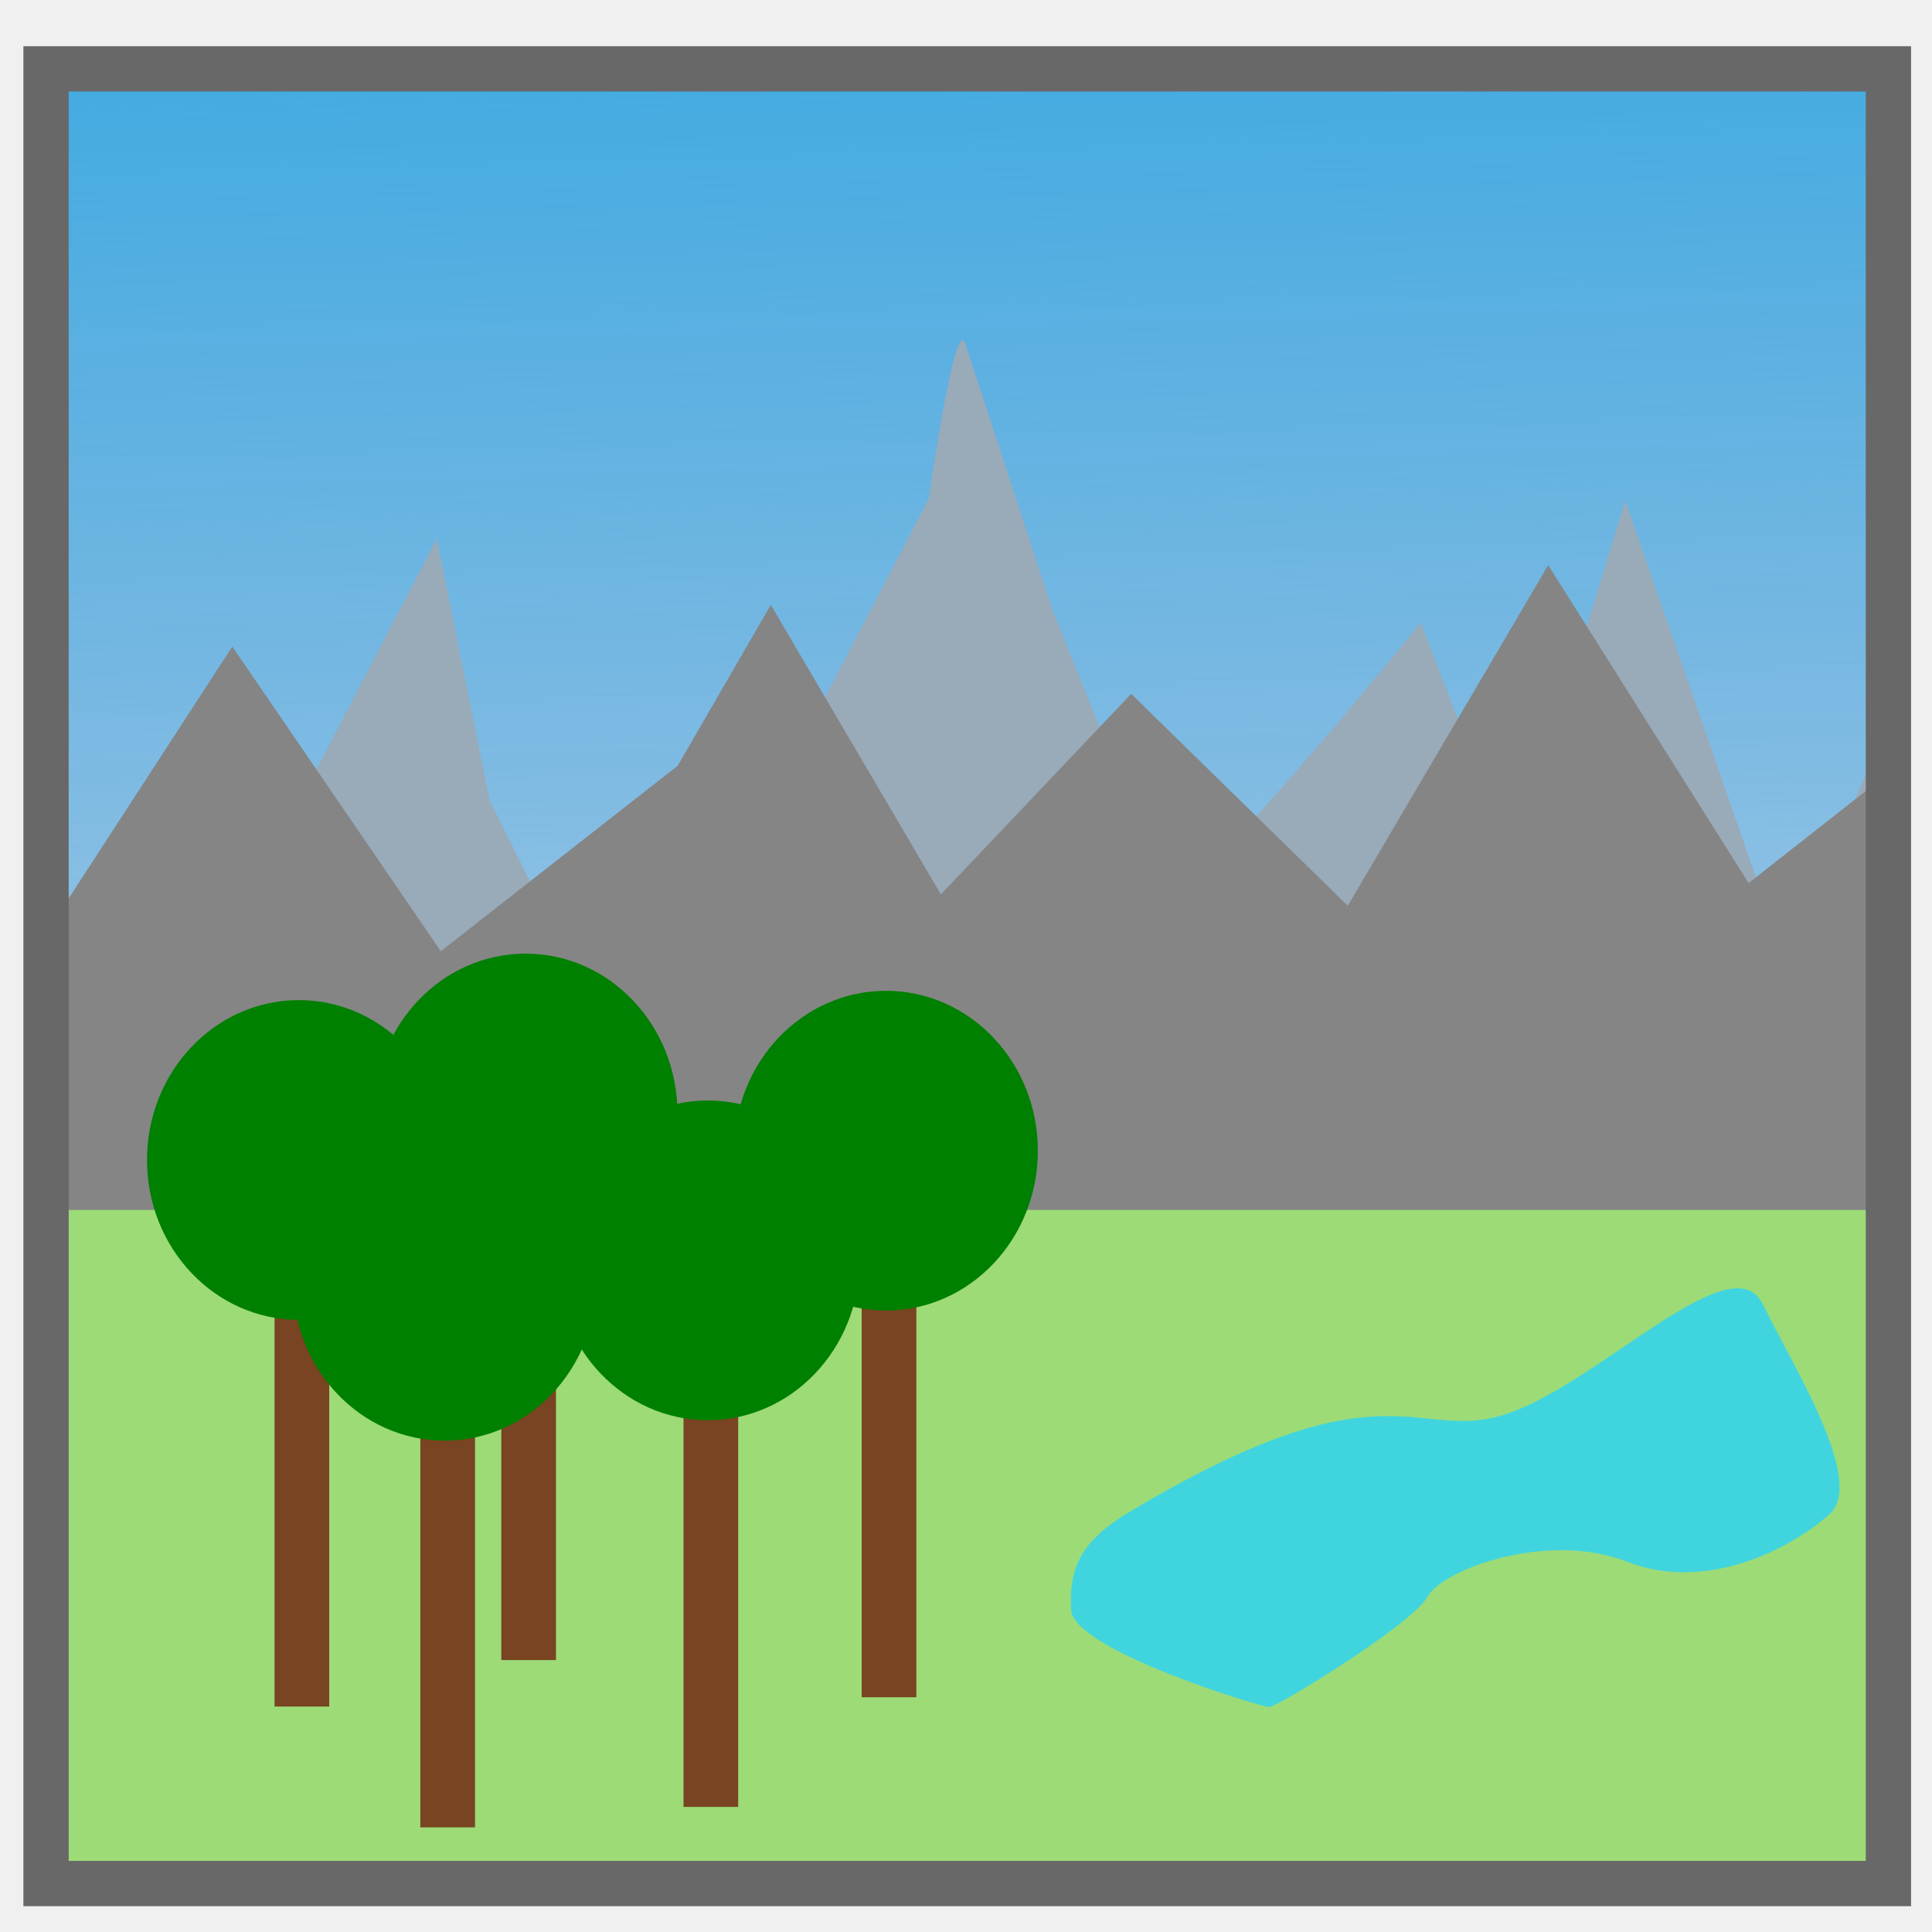
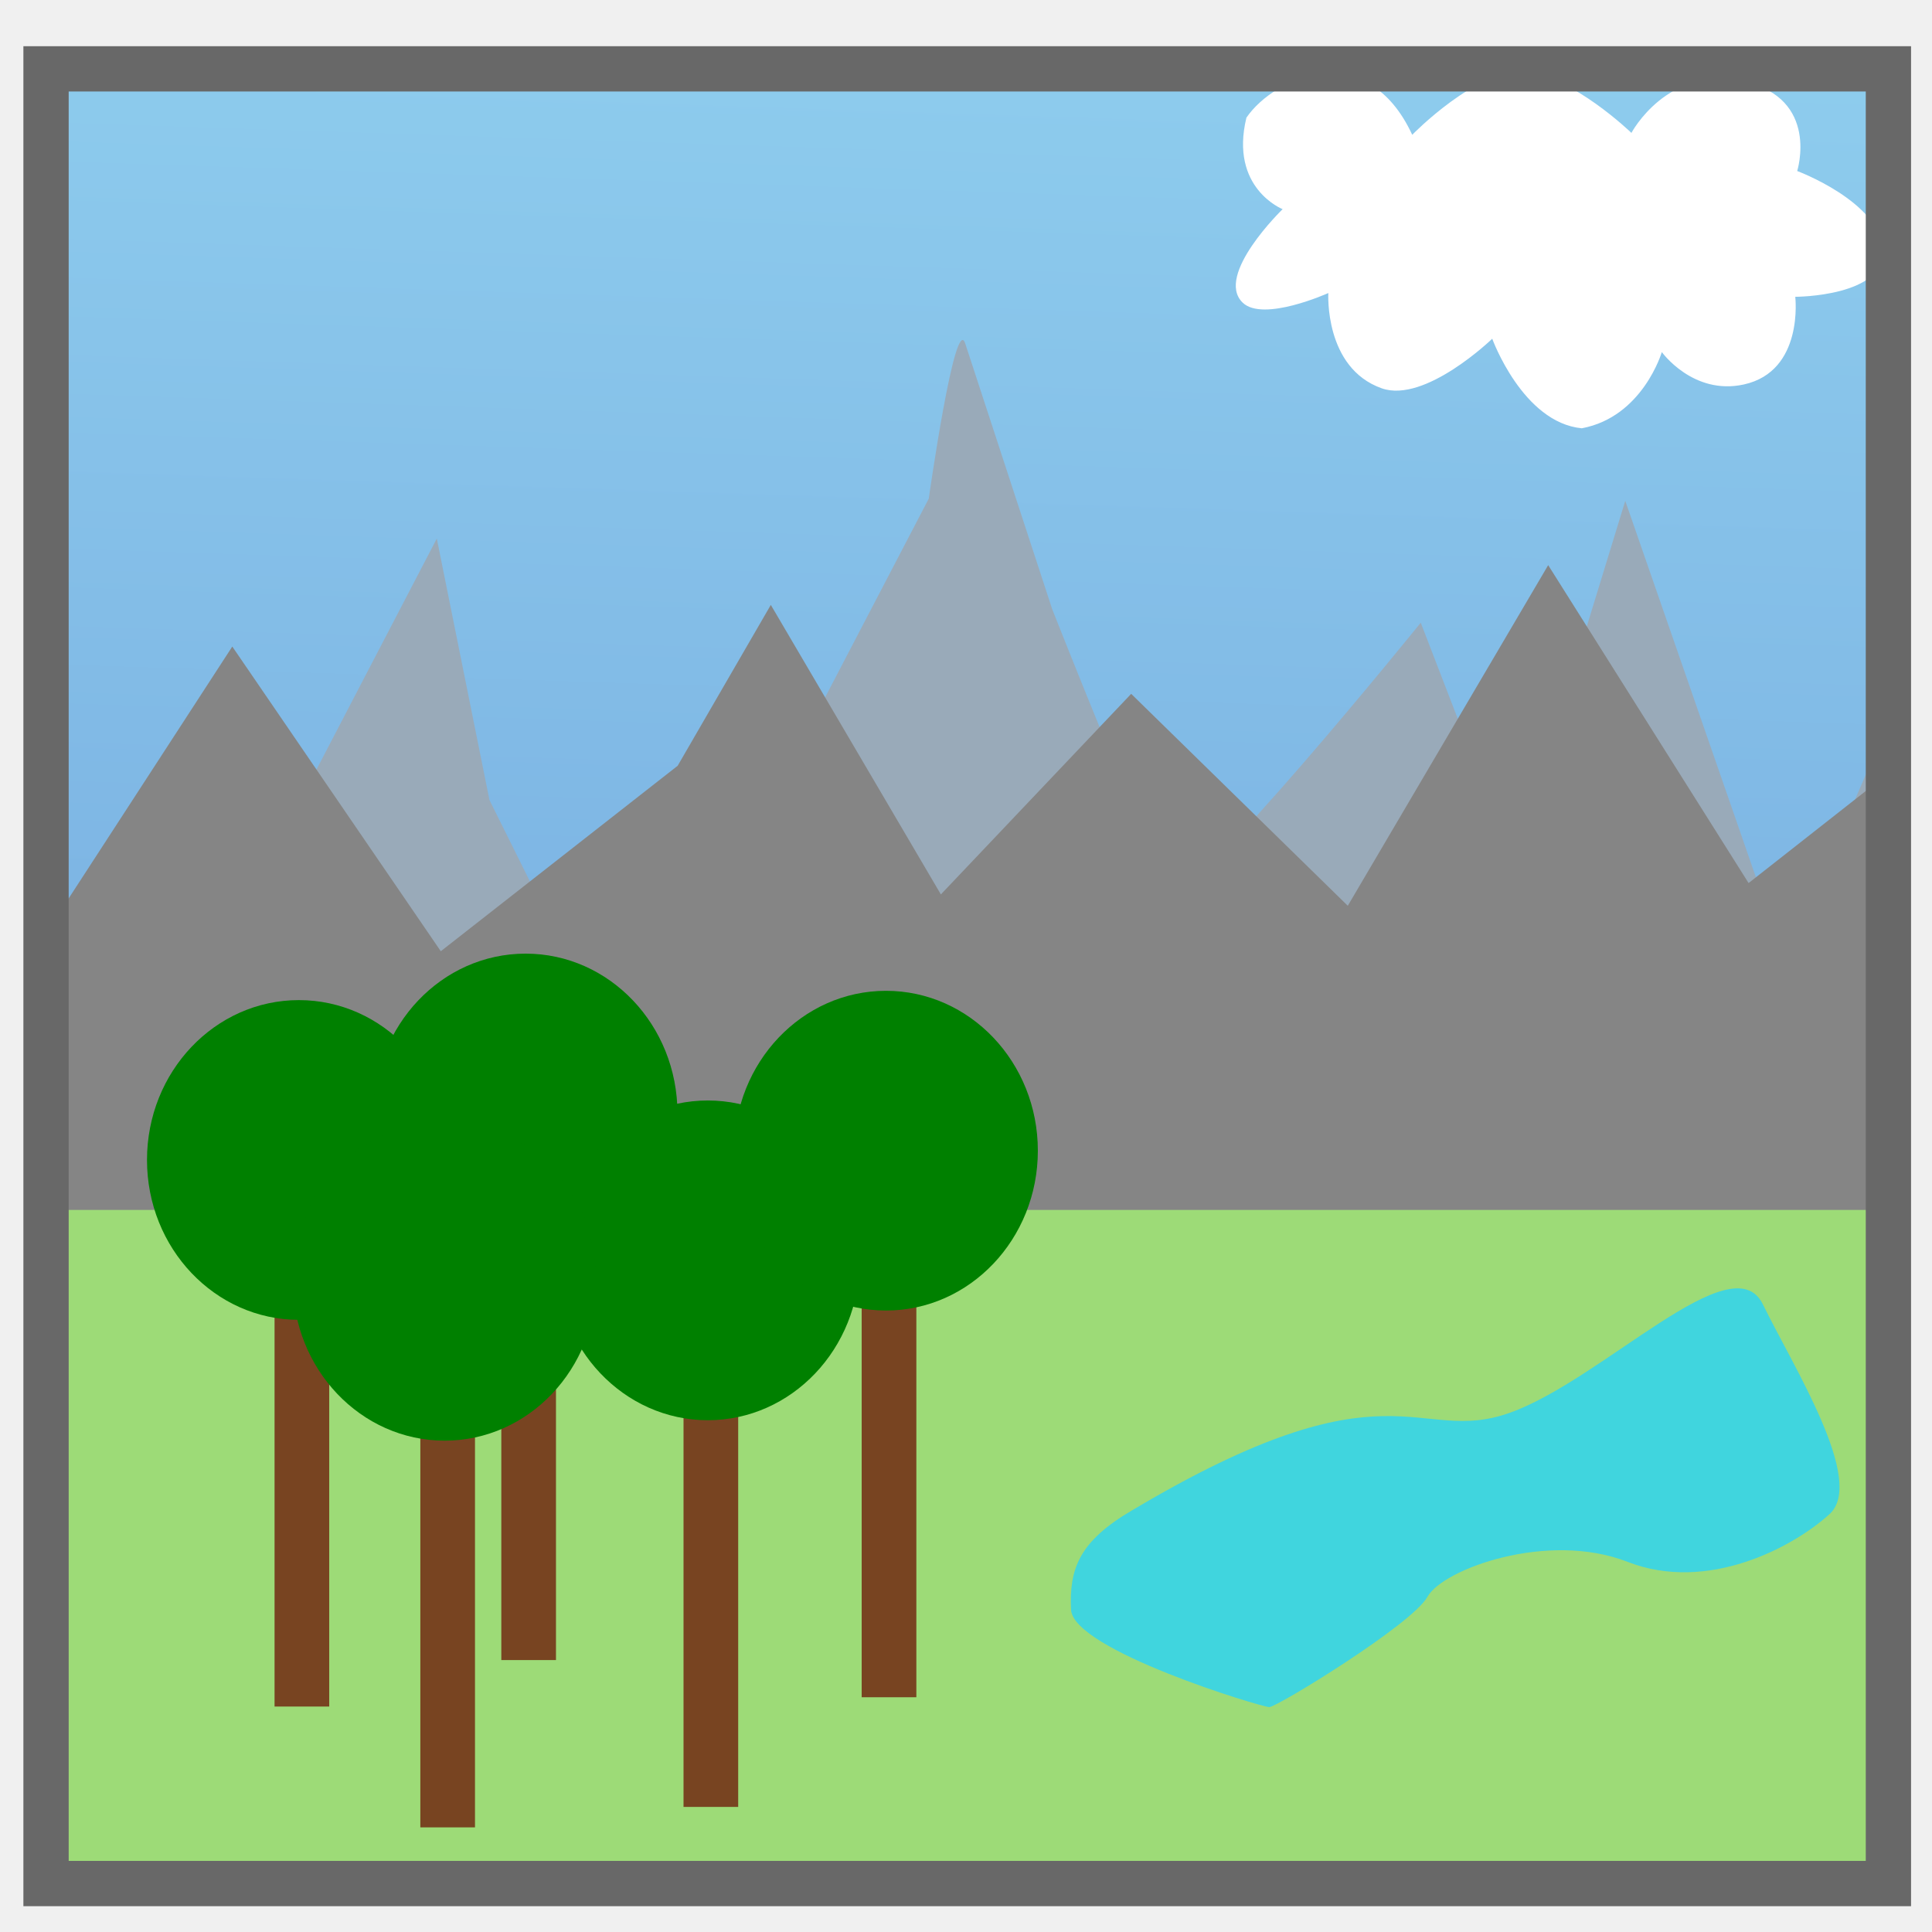
<svg xmlns="http://www.w3.org/2000/svg" xmlns:xlink="http://www.w3.org/1999/xlink" width="128" height="128" viewBox="0 0 33.867 33.867" version="1.1" id="svg8">
  <defs id="defs2">
    <linearGradient id="linearGradient4742">
-       <stop style="stop-color:#3daae1;stop-opacity:1" offset="0" id="stop4738" />
-       <stop style="stop-color:#3481d0;stop-opacity:0" offset="1" id="stop4740" />
+       <stop style="stop-color:#8fceee;stop-opacity:1" offset="0" id="stop4738" />
+       <stop style="stop-color:#75a9df;stop-opacity:1" offset="1" id="stop4740" />
    </linearGradient>
-     <linearGradient xlink:href="#linearGradient4742" id="linearGradient4746" x1="17.64" y1="265.228" x2="17.974" y2="286.309" gradientUnits="userSpaceOnUse" gradientTransform="matrix(1.062293,0,0,1.728099,-0.7899954,-195.5597)" />
+     <linearGradient xlink:href="#linearGradient4742" id="linearGradient4746" x1="17.64" y1="265.228" x2="17.345" y2="279.755" gradientUnits="userSpaceOnUse" gradientTransform="matrix(1.062293,0,0,1.728099,-0.7899954,-195.5597)" />
  </defs>
  <g id="layer1" transform="translate(0,-263.1333)">
    <rect style="opacity:1;fill:url(#linearGradient4746);fill-opacity:1;stroke:none;stroke-width:0.794;stroke-linecap:round;stroke-linejoin:miter;stroke-miterlimit:4;stroke-dasharray:none;stroke-dashoffset:0;stroke-opacity:1;paint-order:normal" id="rect4736" width="32.118" height="31.811" x="0.807" y="264.34" />
+     <path style="fill:#ffffff;fill-opacity:1;stroke:none;stroke-width:0.265px;stroke-linecap:butt;stroke-linejoin:miter;stroke-opacity:1" d="m 24.756,265.496 c 0,0 1.136,-1.169 1.971,-1.102 0.835,0.067 1.871,1.069 1.871,1.069 0,0 0.635,-1.203 1.971,-0.902 1.336,0.301 0.935,1.57 0.935,1.57 0,0 1.437,0.535 1.503,1.37 0.067,0.835 -1.537,0.835 -1.537,0.835 0,0 0.156,1.305 -0.902,1.537 -0.889,0.195 -1.437,-0.568 -1.437,-0.568 0,0 -0.334,1.136 -1.403,1.336 -1.036,-0.1 -1.57,-1.57 -1.57,-1.57 0,0 -1.177,1.139 -1.938,0.869 -1.011,-0.359 -0.935,-1.67 -0.935,-1.67 0,0 -1.145,0.517 -1.503,0.167 -0.493,-0.481 0.702,-1.637 0.702,-1.637 0,0 -0.935,-0.367 -0.635,-1.604 0.5,-0.731 2.114,-1.412 2.907,0.301 z" id="path4817" />
    <path style="fill:#99aab9;fill-opacity:1;stroke:none;stroke-width:0.265px;stroke-linecap:butt;stroke-linejoin:miter;stroke-opacity:1" d="m 1.02,285.314 6.637,-12.74 0.923,4.583 2.413,4.855 5.288,-10.138 c 0,0 0.461,-3.263 0.639,-2.719 0.177,0.544 1.526,4.661 1.526,4.661 0,0 1.81,4.583 2.094,4.933 0.284,0.35 4.365,-4.7 4.365,-4.7 l 1.633,4.234 1.952,-6.37 2.804,8.079 1.455,-3.379 0.426,8.662 z" id="path4748" />
    <path style="fill:#858585;fill-opacity:1;stroke:none;stroke-width:0.265px;stroke-linecap:butt;stroke-linejoin:miter;stroke-opacity:1" d="m 0.559,279.874 3.513,-5.407 3.655,5.341 4.152,-3.251 1.633,-2.82 2.981,5.075 3.336,-3.516 3.797,3.715 3.513,-5.971 3.513,5.573 2.449,-1.924 0.071,8.592 -32.154,0.033 z" id="path4750" />
    <rect style="opacity:1;fill:#9ddb77;fill-opacity:1;stroke:none;stroke-width:0.794;stroke-linecap:round;stroke-linejoin:miter;stroke-miterlimit:4;stroke-dasharray:none;stroke-dashoffset:0;stroke-opacity:1;paint-order:normal" id="rect4752" width="32.331" height="11.808" x="0.772" y="284.343" />
    <rect style="opacity:1;fill:none;fill-opacity:1;stroke:#686868;stroke-width:0.794;stroke-linecap:round;stroke-linejoin:miter;stroke-miterlimit:4;stroke-dasharray:none;stroke-dashoffset:0;stroke-opacity:1;paint-order:normal" id="rect4734" width="32.296" height="31.811" x="0.807" y="264.34" />
    <g id="g4760" transform="matrix(1.062293,0,0,0.9753812,-2.994969,10.20219)" style="stroke-width:0.982">
      <rect y="282.167" x="7.35" height="7.818" width="0.902" id="rect4754" style="opacity:1;fill:#784421;fill-opacity:1;stroke:none;stroke-width:0.78;stroke-linecap:round;stroke-linejoin:miter;stroke-miterlimit:4;stroke-dasharray:none;stroke-dashoffset:0;stroke-opacity:1;paint-order:normal" />
      <ellipse ry="2.873" rx="2.506" cy="280.162" cx="7.751" id="path4756" style="opacity:1;fill:#008000;fill-opacity:1;stroke:none;stroke-width:0.78;stroke-linecap:round;stroke-linejoin:miter;stroke-miterlimit:4;stroke-dasharray:none;stroke-dashoffset:0;stroke-opacity:1;paint-order:normal" />
    </g>
    <g transform="matrix(1.062293,0,0,0.9753812,0.9798894,9.387527)" id="g4760-7" style="stroke-width:0.982">
      <rect y="282.167" x="7.35" height="7.818" width="0.902" id="rect4754-6" style="opacity:1;fill:#784421;fill-opacity:1;stroke:none;stroke-width:0.78;stroke-linecap:round;stroke-linejoin:miter;stroke-miterlimit:4;stroke-dasharray:none;stroke-dashoffset:0;stroke-opacity:1;paint-order:normal" />
      <ellipse ry="2.873" rx="2.506" cy="280.162" cx="7.751" id="path4756-7" style="opacity:1;fill:#008000;fill-opacity:1;stroke:none;stroke-width:0.78;stroke-linecap:round;stroke-linejoin:miter;stroke-miterlimit:4;stroke-dasharray:none;stroke-dashoffset:0;stroke-opacity:1;paint-order:normal" />
    </g>
    <g transform="matrix(1.062293,0,0,0.9753812,4.173974,11.96185)" id="g4760-3" style="stroke-width:0.982">
      <rect y="282.167" x="7.35" height="7.818" width="0.902" id="rect4754-65" style="opacity:1;fill:#784421;fill-opacity:1;stroke:none;stroke-width:0.78;stroke-linecap:round;stroke-linejoin:miter;stroke-miterlimit:4;stroke-dasharray:none;stroke-dashoffset:0;stroke-opacity:1;paint-order:normal" />
      <ellipse ry="2.873" rx="2.506" cy="280.162" cx="7.751" id="path4756-6" style="opacity:1;fill:#008000;fill-opacity:1;stroke:none;stroke-width:0.78;stroke-linecap:round;stroke-linejoin:miter;stroke-miterlimit:4;stroke-dasharray:none;stroke-dashoffset:0;stroke-opacity:1;paint-order:normal" />
    </g>
    <g transform="matrix(1.062293,0,0,0.9753812,7.297077,10.03926)" id="g4760-39" style="stroke-width:0.982">
      <rect y="282.167" x="7.35" height="7.818" width="0.902" id="rect4754-4" style="opacity:1;fill:#784421;fill-opacity:1;stroke:none;stroke-width:0.78;stroke-linecap:round;stroke-linejoin:miter;stroke-miterlimit:4;stroke-dasharray:none;stroke-dashoffset:0;stroke-opacity:1;paint-order:normal" />
      <ellipse ry="2.873" rx="2.506" cy="280.162" cx="7.751" id="path4756-8" style="opacity:1;fill:#008000;fill-opacity:1;stroke:none;stroke-width:0.78;stroke-linecap:round;stroke-linejoin:miter;stroke-miterlimit:4;stroke-dasharray:none;stroke-dashoffset:0;stroke-opacity:1;paint-order:normal" />
    </g>
    <g transform="matrix(1.062293,0,0,0.9753812,-0.439702,12.3203)" id="g4760-1" style="stroke-width:0.982">
      <rect y="282.167" x="7.35" height="7.818" width="0.902" id="rect4754-2" style="opacity:1;fill:#784421;fill-opacity:1;stroke:none;stroke-width:0.78;stroke-linecap:round;stroke-linejoin:miter;stroke-miterlimit:4;stroke-dasharray:none;stroke-dashoffset:0;stroke-opacity:1;paint-order:normal" />
      <ellipse ry="2.873" rx="2.506" cy="280.162" cx="7.751" id="path4756-9" style="opacity:1;fill:#008000;fill-opacity:1;stroke:none;stroke-width:0.78;stroke-linecap:round;stroke-linejoin:miter;stroke-miterlimit:4;stroke-dasharray:none;stroke-dashoffset:0;stroke-opacity:1;paint-order:normal" />
    </g>
    <path style="fill:#40d5de;fill-opacity:1;stroke:none;stroke-width:0.265px;stroke-linecap:butt;stroke-linejoin:miter;stroke-opacity:1" d="m 19.845,289.609 c 4.544,-2.708 4.978,-1.128 6.615,-1.708 1.637,-0.58 3.909,-2.998 4.443,-1.902 0.535,1.096 1.804,3.095 1.169,3.675 -0.635,0.58 -2.138,1.386 -3.541,0.838 -1.403,-0.548 -3.241,0.129 -3.508,0.612 -0.267,0.484 -2.639,1.934 -2.773,1.934 -0.134,0 -3.441,-0.999 -3.475,-1.708 -0.033,-0.709 0.134,-1.193 1.069,-1.741 z" id="path4813" />
  </g>
</svg>
